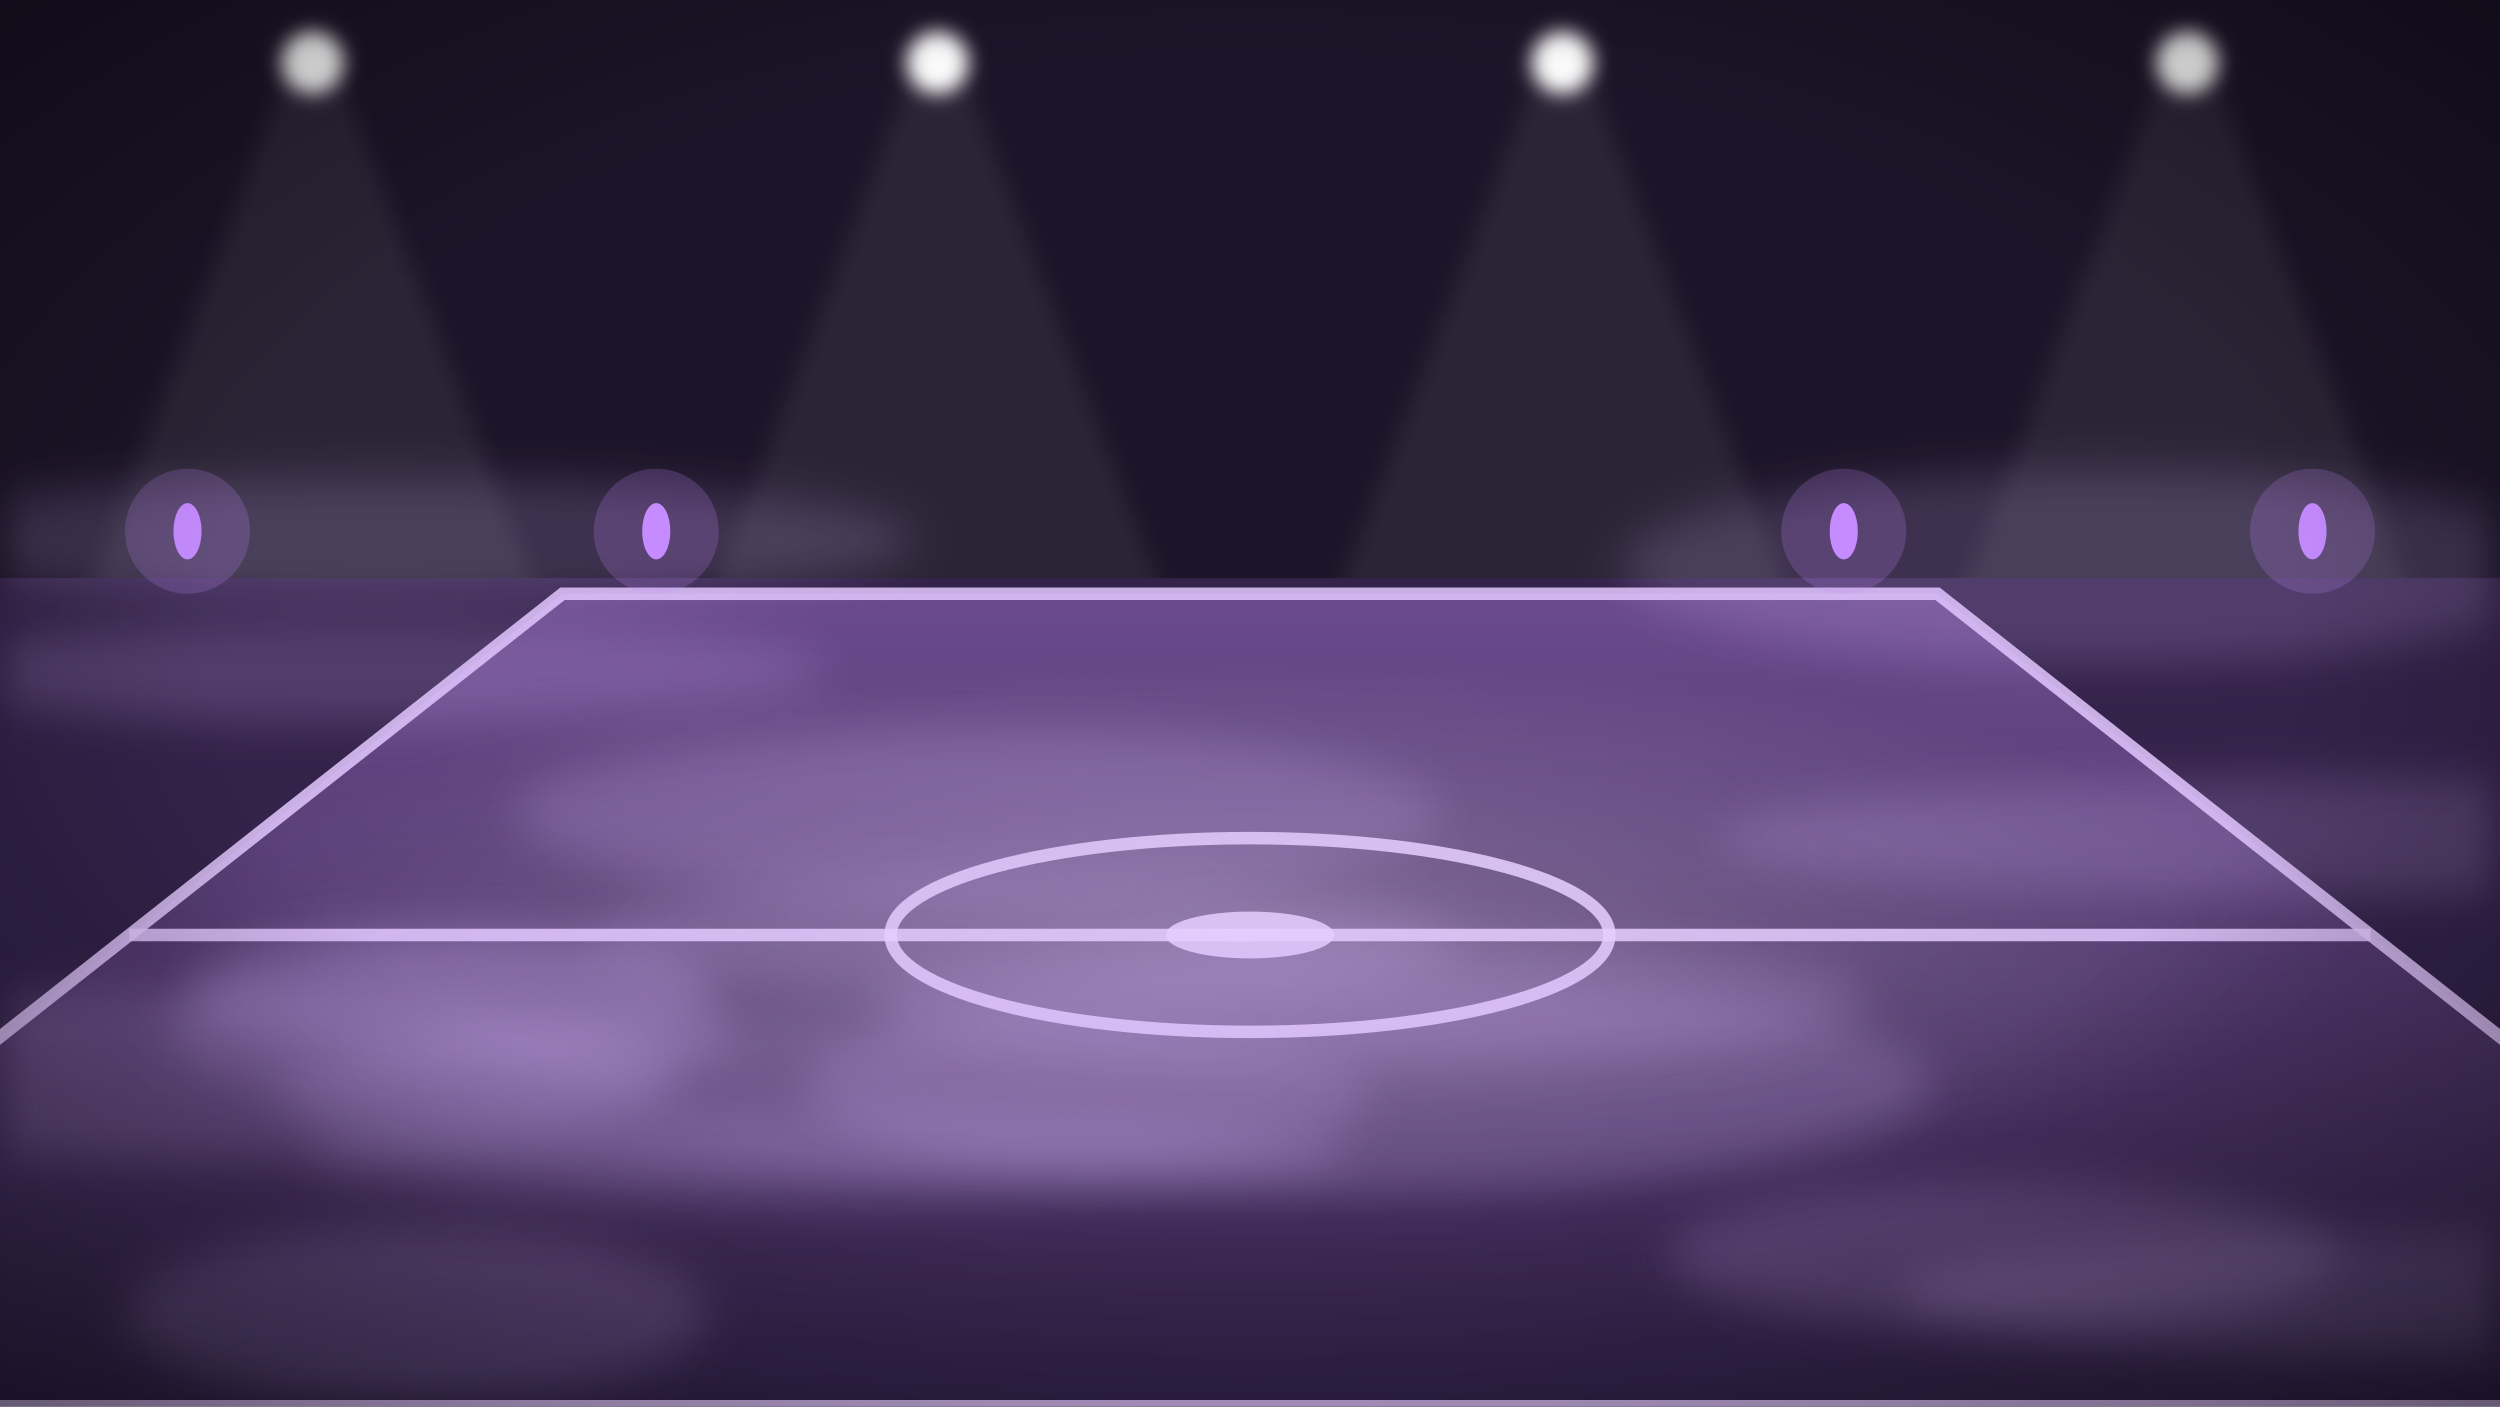
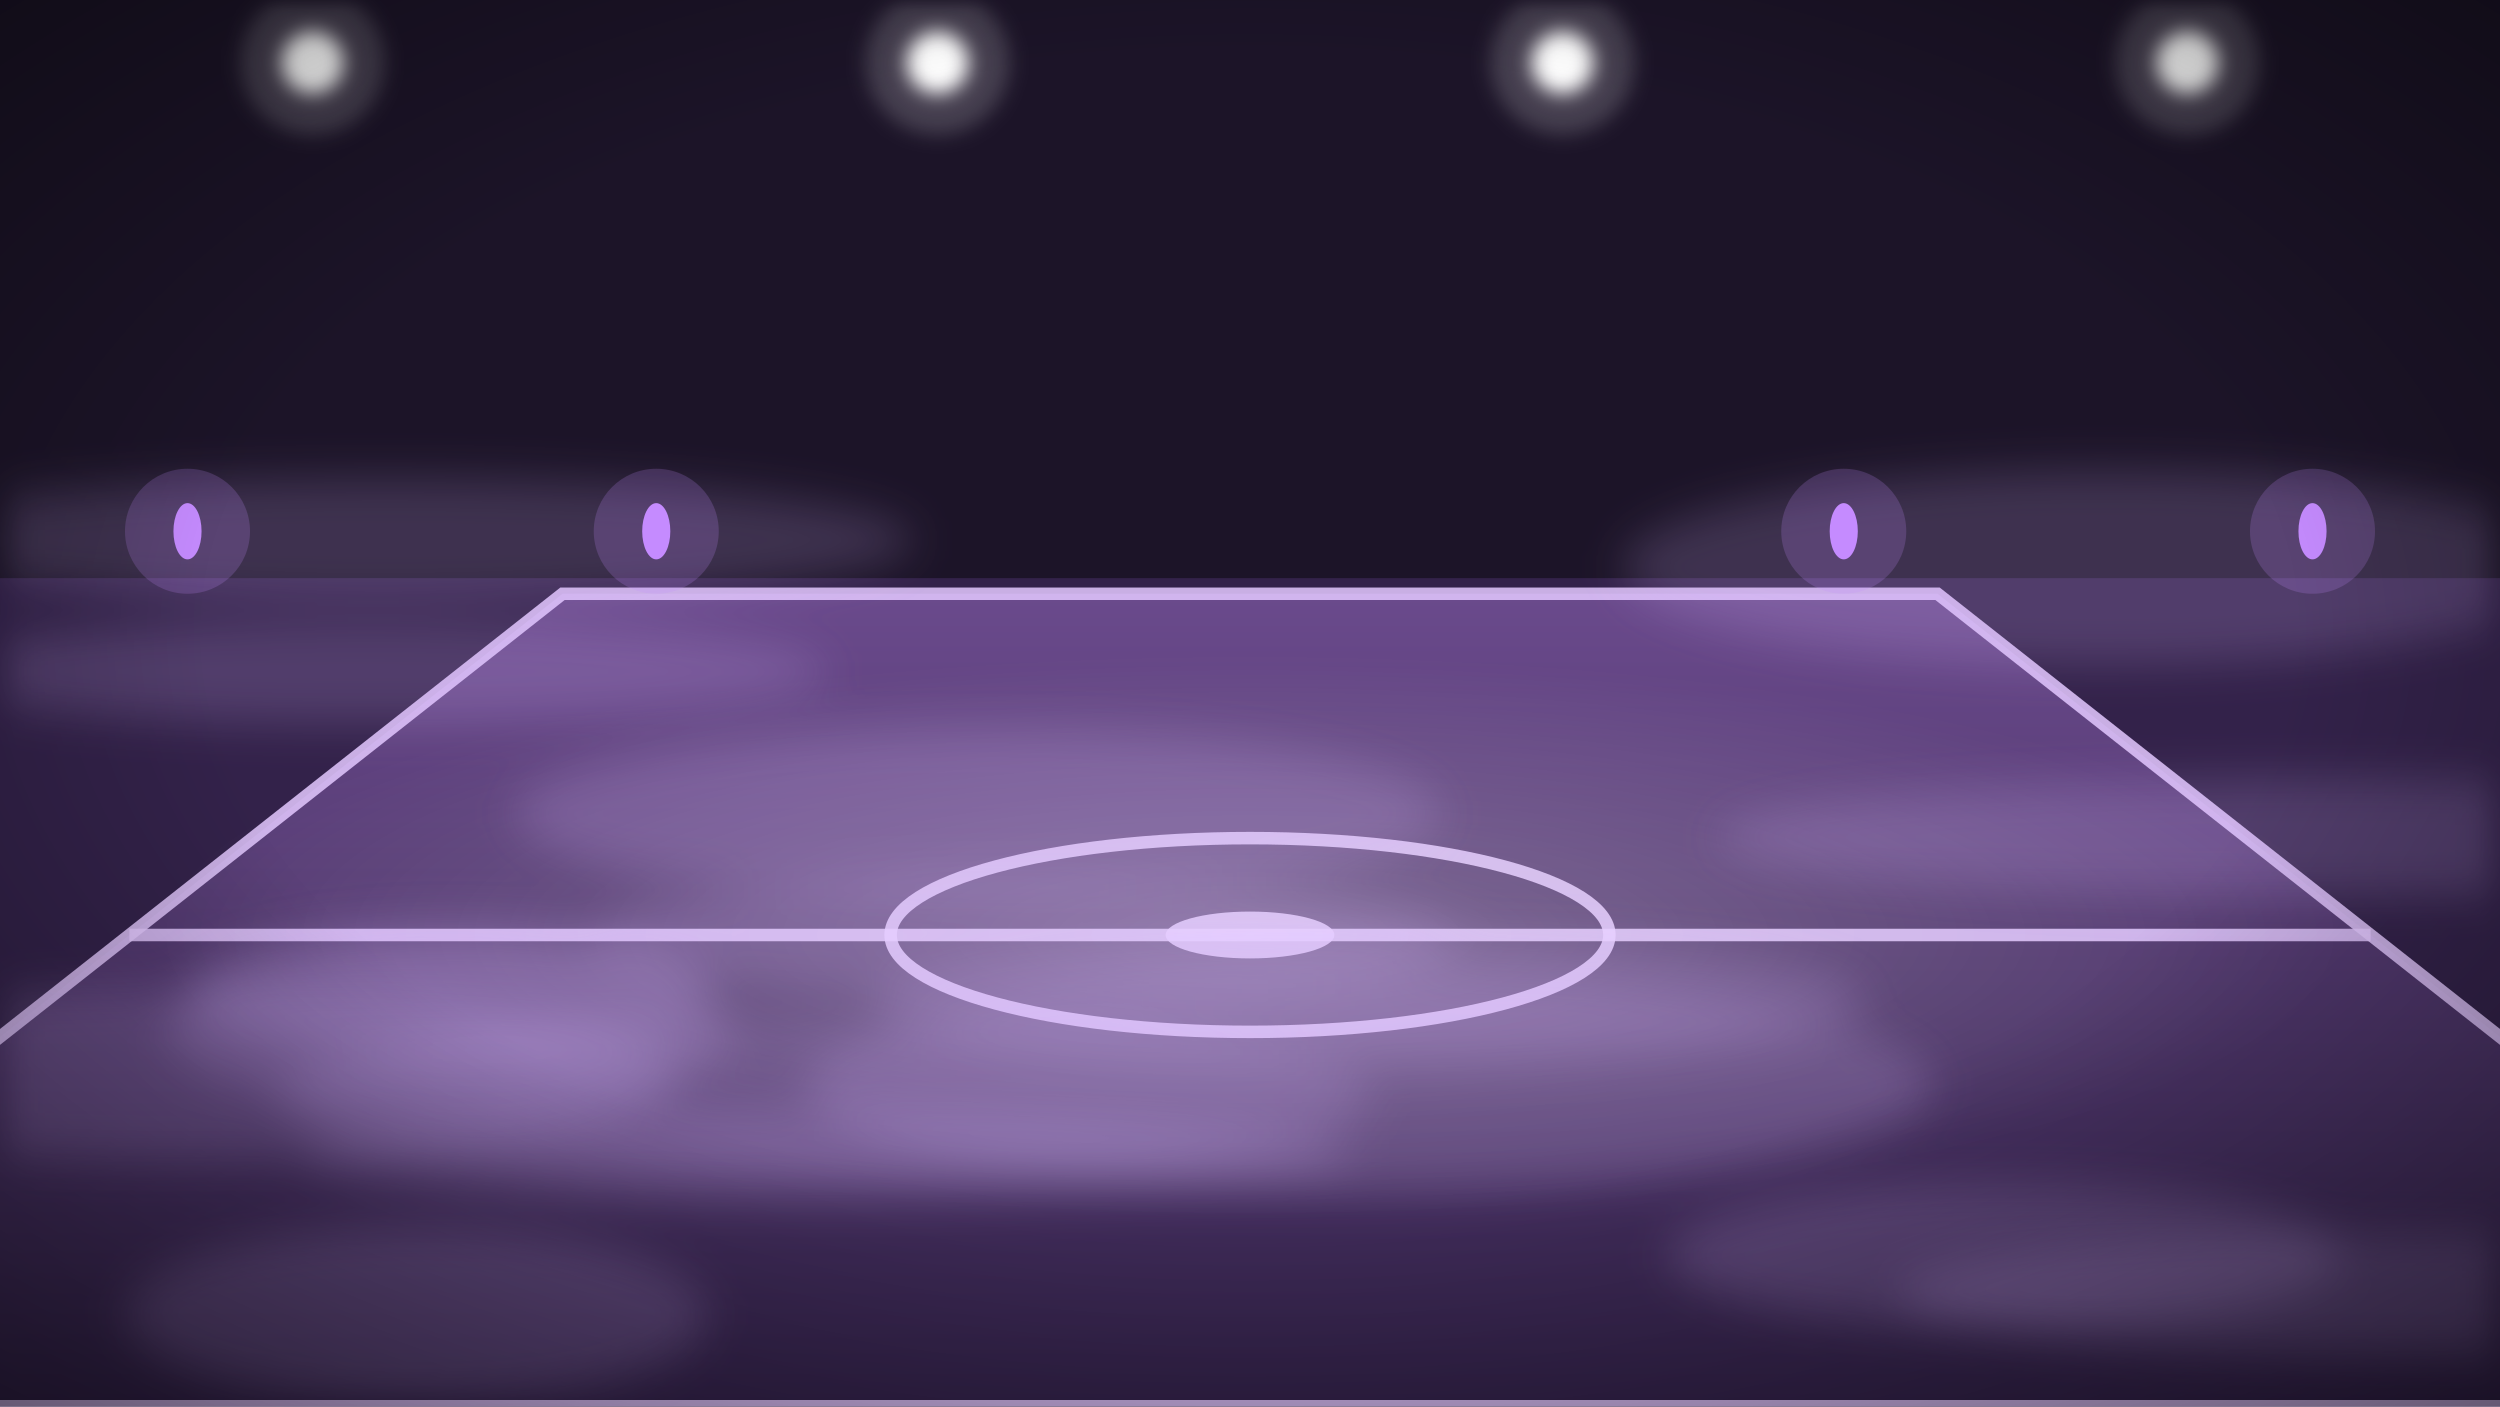
<svg xmlns="http://www.w3.org/2000/svg" viewBox="0 0 1600 900" preserveAspectRatio="xMidYMid slice">
  <defs>
    <filter id="lights" x="-20%" y="-20%" width="140%" height="140%">
      <feGaussianBlur stdDeviation="6" />
    </filter>
    <linearGradient id="court" x1="0" y1="0" x2="0" y2="1">
      <stop offset="0" stop-color="#6a4a8c" />
      <stop offset="1" stop-color="#33224a" />
    </linearGradient>
    <radialGradient id="shine">
      <stop offset="0" stop-color="#ffffff" stop-opacity="0.25" />
      <stop offset="1" stop-color="#ffffff" stop-opacity="0" />
    </radialGradient>
    <filter id="fog" x="-20%" y="-20%" width="140%" height="140%">
      <feGaussianBlur stdDeviation="14" />
    </filter>
    <radialGradient id="vig" cx="50%" cy="45%" r="75%">
      <stop offset="0.55" stop-color="#000" stop-opacity="0" />
      <stop offset="1" stop-color="#000" stop-opacity="0.5" />
    </radialGradient>
  </defs>
  <rect width="1600" height="900" fill="#1c1428" />
  <g filter="url(#lights)">
    <circle cx="200" cy="40" r="20" fill="#fff" />
-     <polygon points="186,40 214,40 420,580 -20,580" fill="#ffffff" opacity=".07" />
+     <circle cx="200" cy="40" r="46" fill="#fff" opacity=".18" />
    <circle cx="600" cy="40" r="20" fill="#fff" />
-     <polygon points="586,40 614,40 820,580 380,580" fill="#ffffff" opacity=".07" />
+     <circle cx="600" cy="40" r="46" fill="#fff" opacity=".18" />
    <circle cx="1000" cy="40" r="20" fill="#fff" />
-     <polygon points="986,40 1014,40 1220,580 780,580" fill="#ffffff" opacity=".07" />
+     <circle cx="1000" cy="40" r="46" fill="#fff" opacity=".18" />
    <circle cx="1400" cy="40" r="20" fill="#fff" />
-     <polygon points="1386,40 1414,40 1620,580 1180,580" fill="#ffffff" opacity=".07" />
+     <circle cx="1400" cy="40" r="46" fill="#fff" opacity=".18" />
  </g>
  <rect y="370" width="1600" height="530" fill="#33224a" />
  <polygon points="360,380 1240,380 1900,900 -300,900" fill="url(#court)" />
  <polygon points="360,380 1240,380 1900,900 -300,900" fill="none" stroke="#e3c8ff" stroke-width="8" opacity=".85" />
  <line x1="82.8" y1="598.4" x2="1517.2" y2="598.4" stroke="#e3c8ff" stroke-width="8" opacity=".85" />
  <ellipse cx="800" cy="598.4" rx="230" ry="62" fill="none" stroke="#e3c8ff" stroke-width="8" opacity=".85" />
  <ellipse cx="800" cy="598.4" rx="54" ry="15" fill="#e3c8ff" opacity=".85" />
  <ellipse cx="800" cy="598.4" rx="700" ry="180" fill="url(#shine)" />
  <g filter="url(#fog)">
    <ellipse cx="1535.9" cy="828.2" rx="321" ry="39.1" fill="#d9b8ff" opacity=".18" />
    <ellipse cx="529" cy="739.7" rx="337.5" ry="30.7" fill="#d9b8ff" opacity=".18" />
    <ellipse cx="266.7" cy="841.4" rx="186" ry="56.2" fill="#d9b8ff" opacity=".18" />
    <ellipse cx="527.5" cy="701.5" rx="349.7" ry="53.3" fill="#d9b8ff" opacity=".18" />
    <ellipse cx="625.8" cy="520.5" rx="296.7" ry="55.1" fill="#d9b8ff" opacity=".18" />
    <ellipse cx="655.3" cy="601.2" rx="278" ry="40.3" fill="#d9b8ff" opacity=".18" />
    <ellipse cx="287.5" cy="658.4" rx="182.1" ry="53.9" fill="#d9b8ff" opacity=".18" />
    <ellipse cx="1282.9" cy="803.7" rx="215.5" ry="46.6" fill="#d9b8ff" opacity=".18" />
    <ellipse cx="1477.4" cy="535.9" rx="378.1" ry="38" fill="#d9b8ff" opacity=".18" />
    <ellipse cx="1345.2" cy="362.9" rx="306.9" ry="62.2" fill="#d9b8ff" opacity=".18" />
    <ellipse cx="876.1" cy="694.3" rx="361" ry="69.9" fill="#d9b8ff" opacity=".18" />
    <ellipse cx="286.9" cy="632.7" rx="168.8" ry="45.1" fill="#d9b8ff" opacity=".18" />
    <ellipse cx="232.1" cy="429.7" rx="297.5" ry="33.4" fill="#d9b8ff" opacity=".18" />
    <ellipse cx="246.4" cy="345.5" rx="339" ry="39.7" fill="#d9b8ff" opacity=".18" />
    <ellipse cx="115.7" cy="687.8" rx="317.9" ry="55.2" fill="#d9b8ff" opacity=".18" />
    <ellipse cx="875.9" cy="639.4" rx="318.3" ry="42.4" fill="#d9b8ff" opacity=".18" />
  </g>
  <ellipse cx="120" cy="340" rx="9" ry="18" fill="#c58bff" />
  <circle cx="120" cy="340" r="40" fill="#c58bff" opacity=".2" />
  <ellipse cx="420" cy="340" rx="9" ry="18" fill="#c58bff" />
  <circle cx="420" cy="340" r="40" fill="#c58bff" opacity=".2" />
  <ellipse cx="1180" cy="340" rx="9" ry="18" fill="#c58bff" />
  <circle cx="1180" cy="340" r="40" fill="#c58bff" opacity=".2" />
  <ellipse cx="1480" cy="340" rx="9" ry="18" fill="#c58bff" />
  <circle cx="1480" cy="340" r="40" fill="#c58bff" opacity=".2" />
  <rect width="1600" height="900" fill="url(#vig)" />
</svg>
